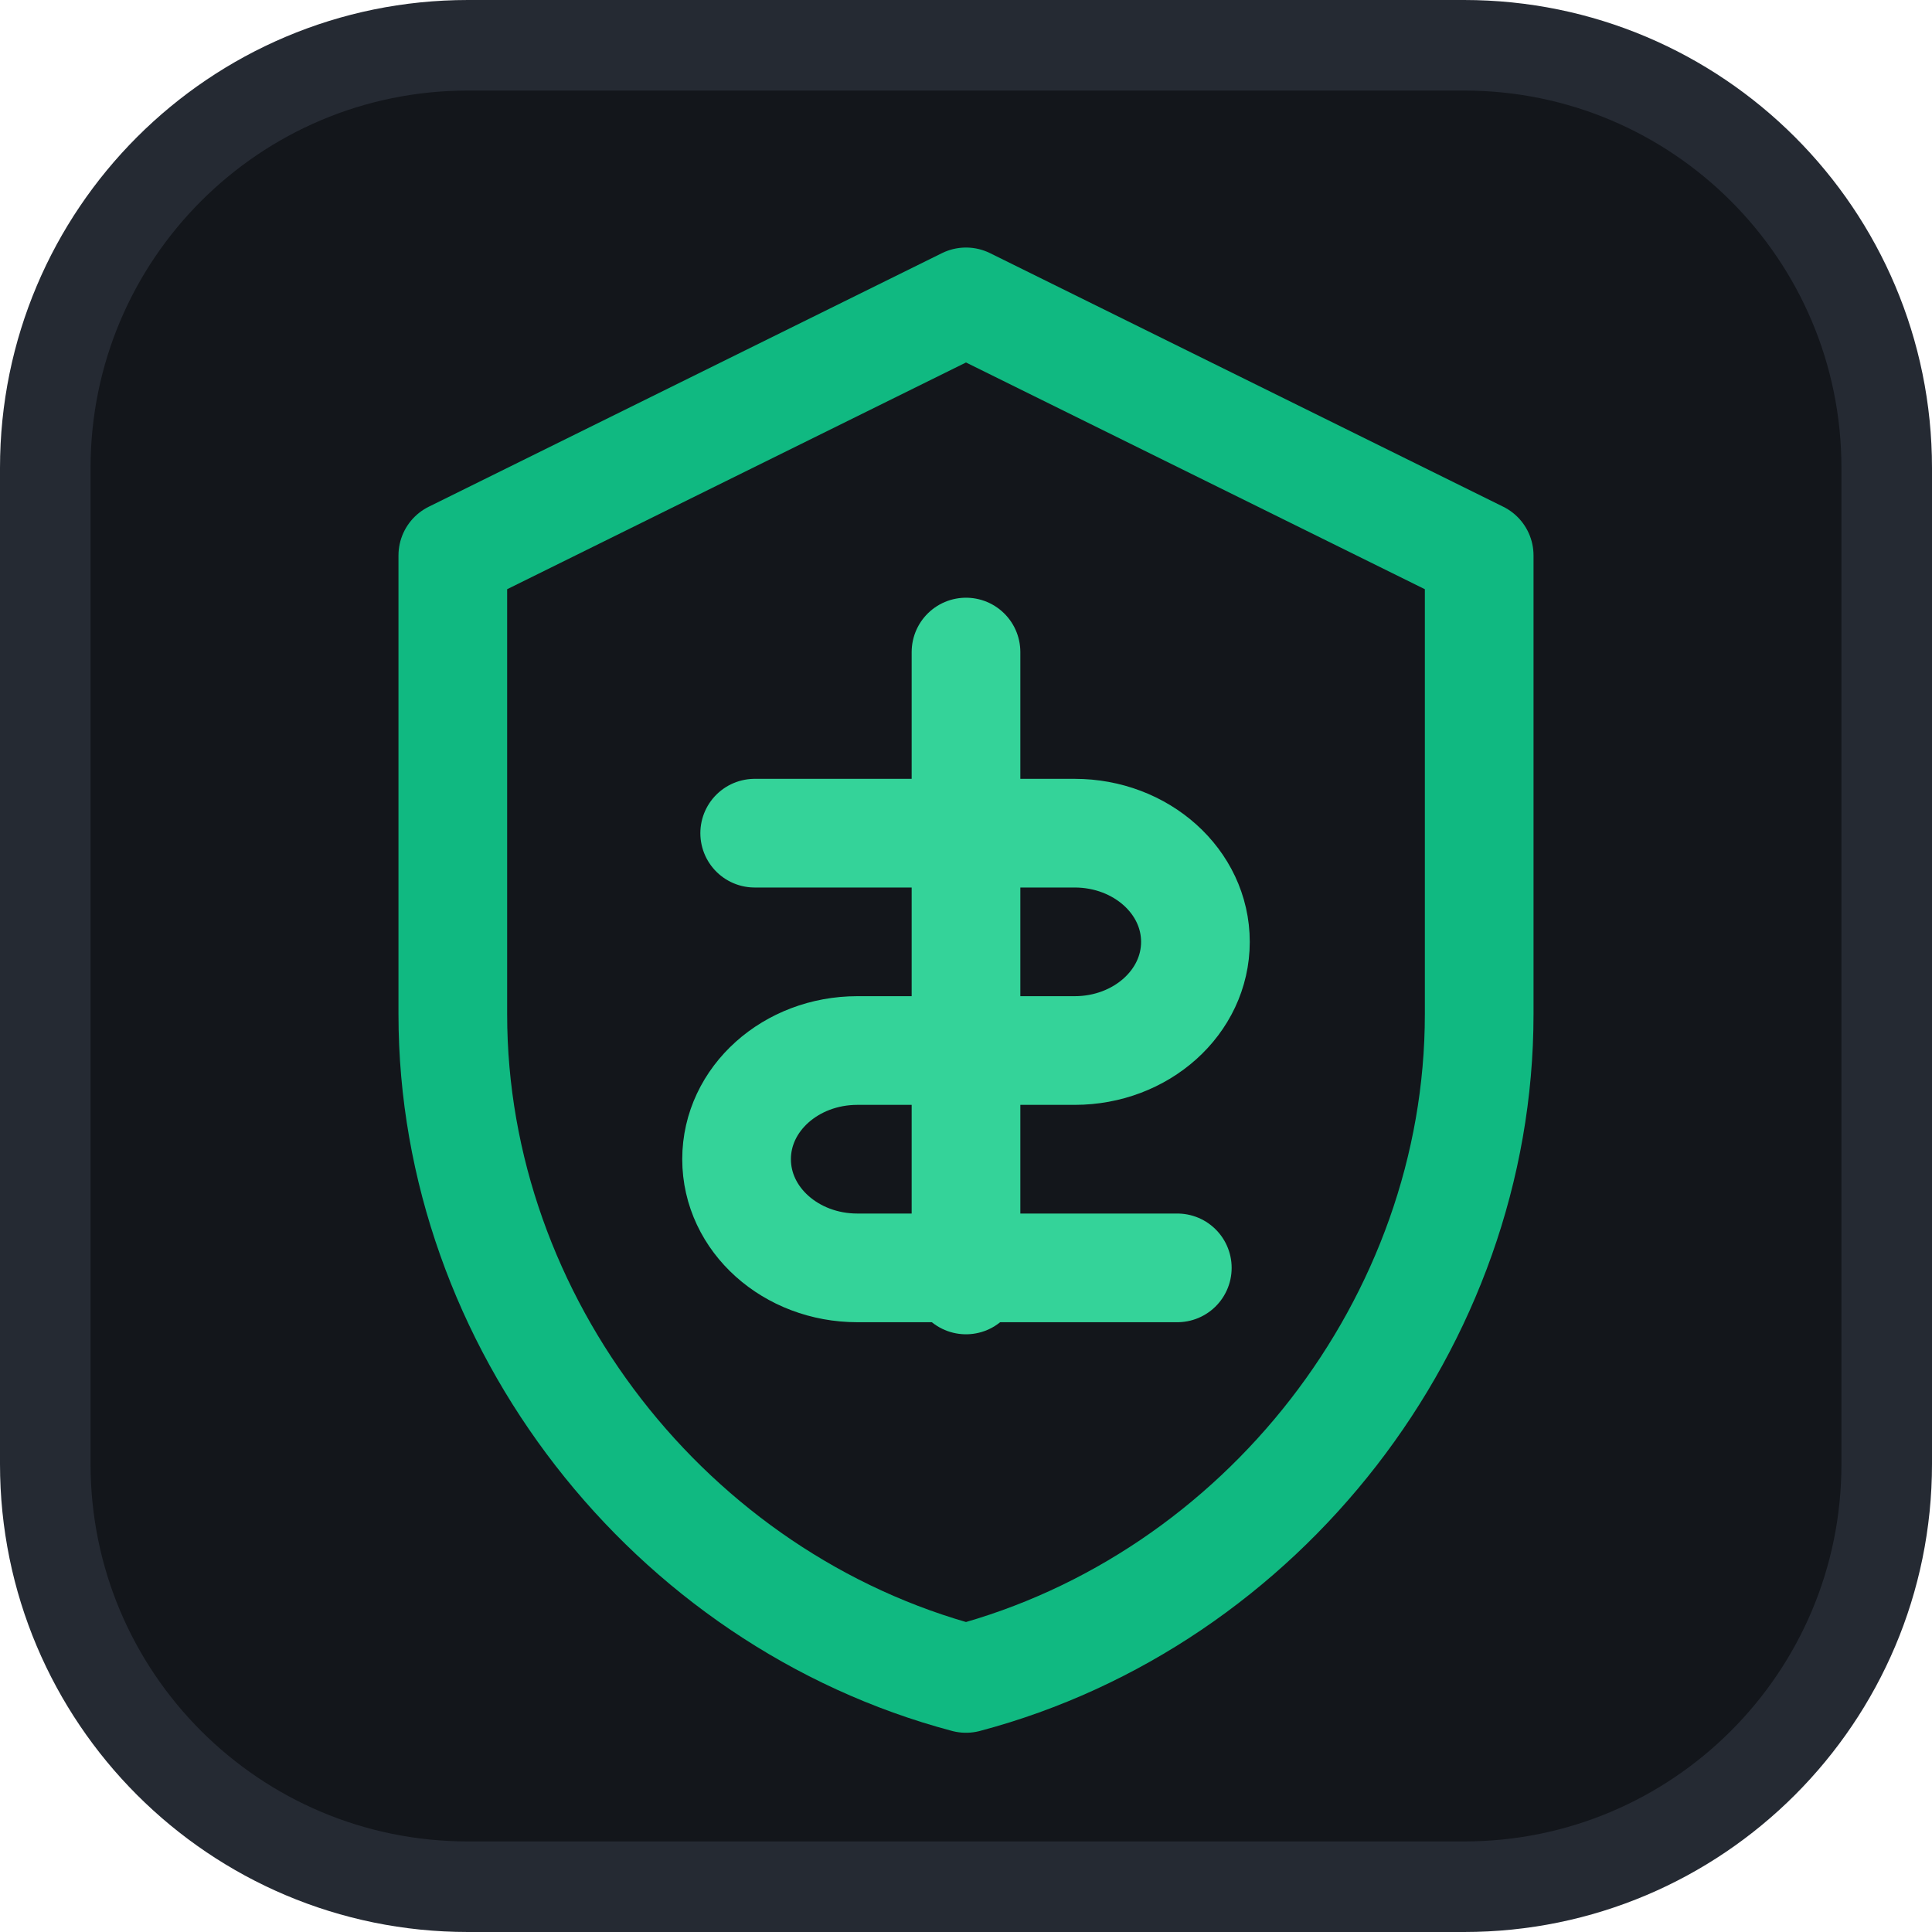
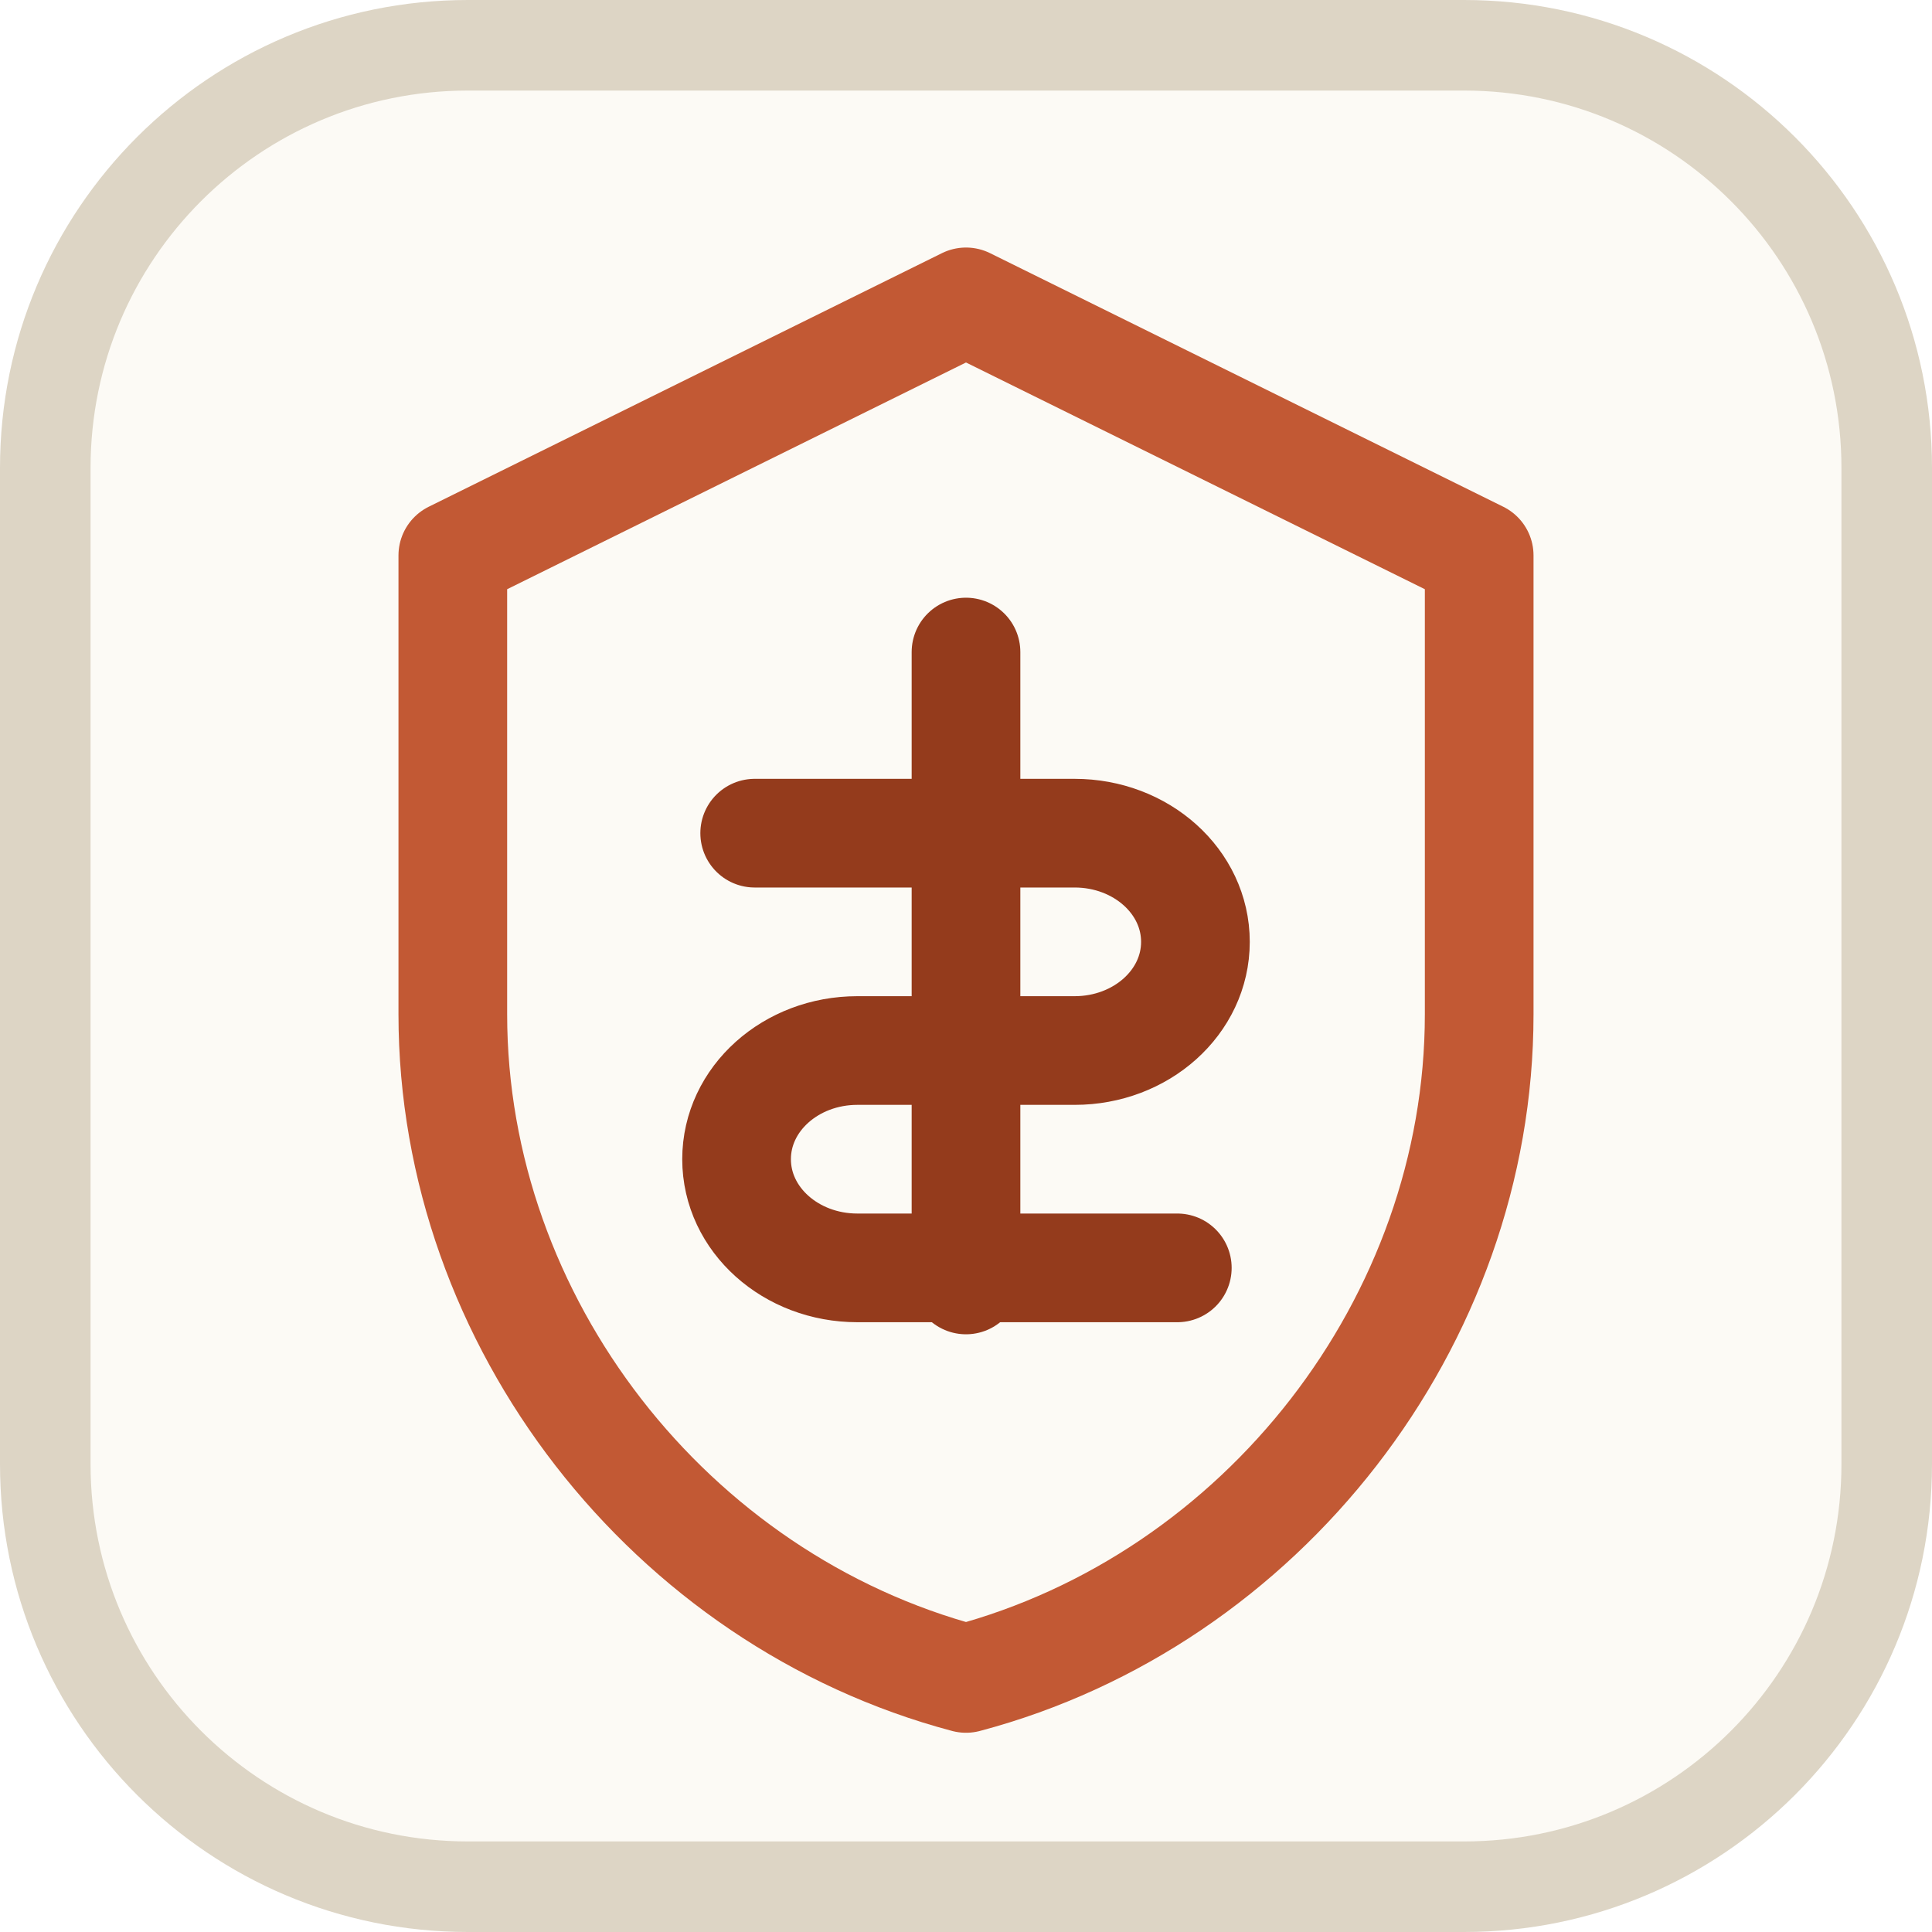
<svg xmlns="http://www.w3.org/2000/svg" viewBox="0 0 32 32" fill="none">
-   <rect x="0.75" y="0.75" width="30.5" height="30.5" rx="7" fill="#13161b" stroke="#252a33" stroke-width="1.5" />
-   <path d="M16 5L7.5 9.2V16.8C7.5 21.9 11.1 26.5 16 27.8C20.9 26.5 24.5 21.9 24.5 16.8V9.2L16 5Z" stroke="#10b981" stroke-width="1.8" stroke-linecap="round" stroke-linejoin="round" />
-   <path d="M16 10.8V21.2" stroke="#34d399" stroke-width="1.8" stroke-linecap="round" />
-   <path d="M12.5 13.8H17.8C18.9 13.8 19.8 14.6 19.8 15.6C19.8 16.6 18.9 17.4 17.8 17.4H14.2C13.1 17.4 12.2 18.2 12.2 19.2C12.2 20.2 13.1 21 14.2 21H19.5" stroke="#34d399" stroke-width="1.8" stroke-linecap="round" stroke-linejoin="round" />
+   <rect x="0.75" y="0.75" width="30.5" height="30.5" rx="7" fill="#fcfaf5" stroke="#ddd5c5" stroke-width="1.5" />
+   <path d="M16 5L7.5 9.2V16.8C7.5 21.9 11.1 26.5 16 27.8C20.9 26.5 24.5 21.9 24.5 16.8V9.2L16 5Z" stroke="#c25934" stroke-width="1.8" stroke-linecap="round" stroke-linejoin="round" />
+   <path d="M16 10.8V21.2" stroke="#943b1c" stroke-width="1.8" stroke-linecap="round" />
+   <path d="M12.5 13.8H17.8C18.9 13.8 19.8 14.6 19.8 15.6C19.8 16.6 18.9 17.4 17.8 17.4H14.2C13.1 17.4 12.2 18.2 12.2 19.2C12.2 20.2 13.1 21 14.2 21H19.5" stroke="#943b1c" stroke-width="1.8" stroke-linecap="round" stroke-linejoin="round" />
</svg>
